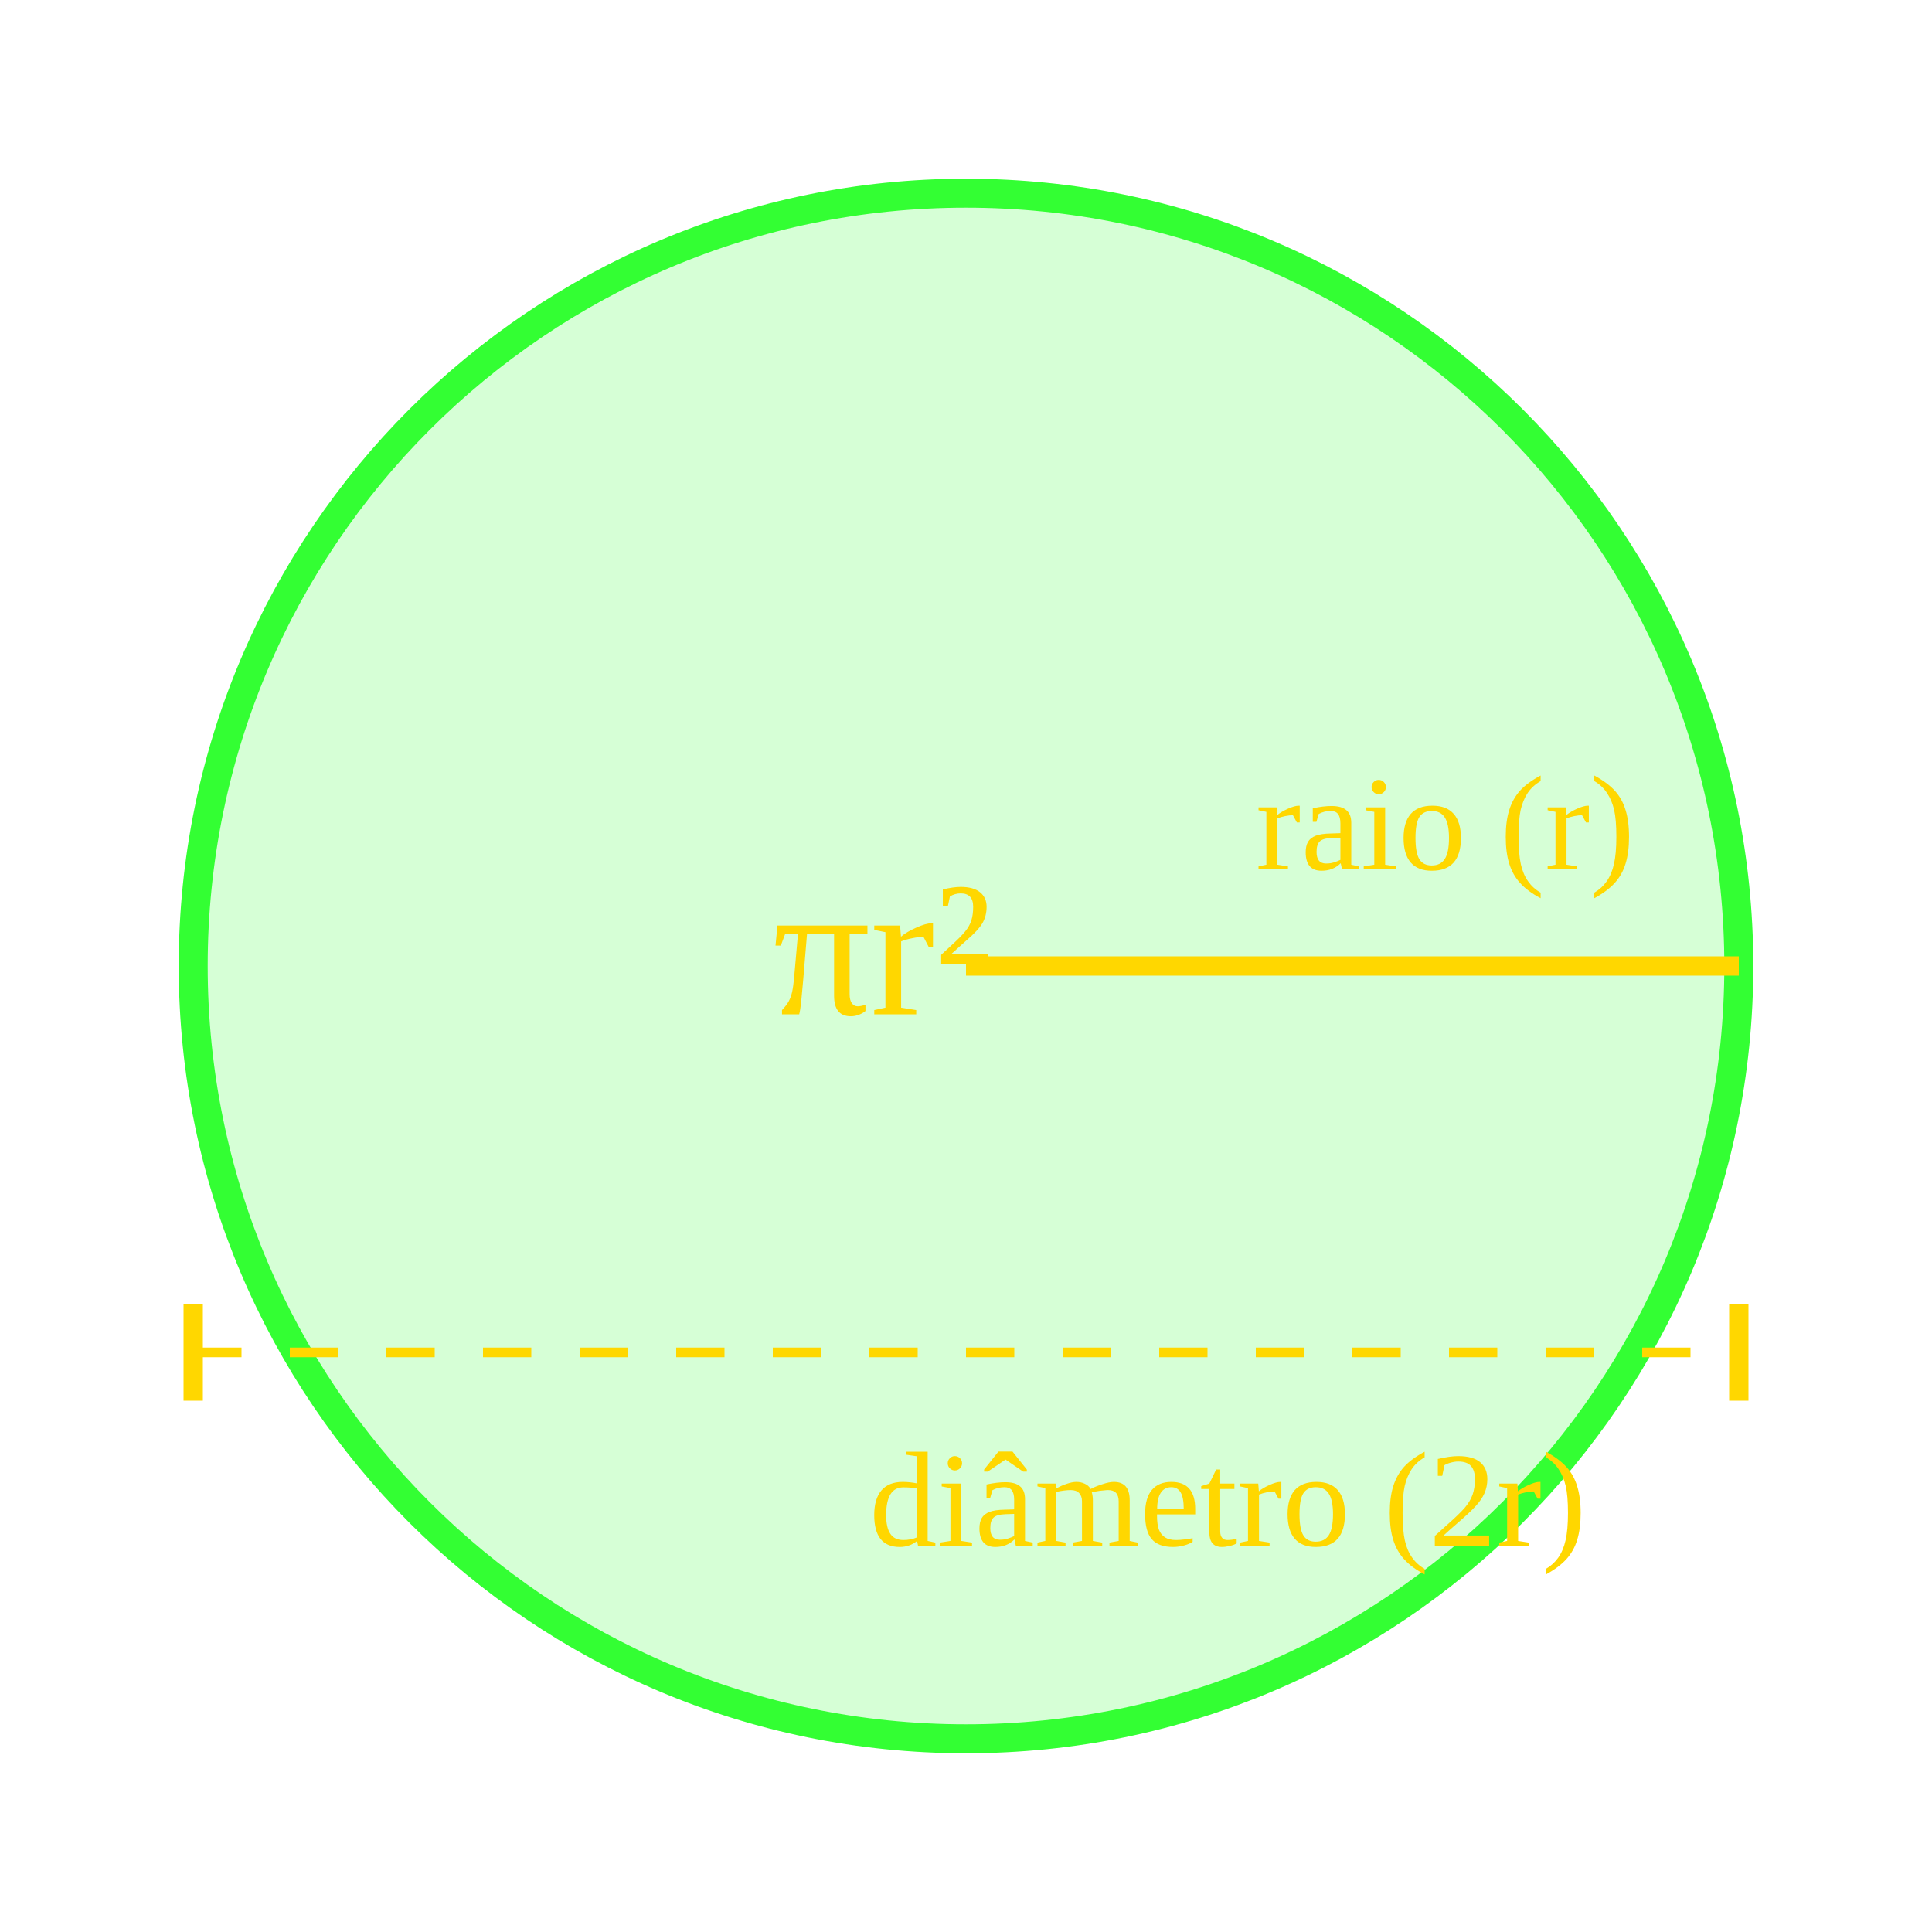
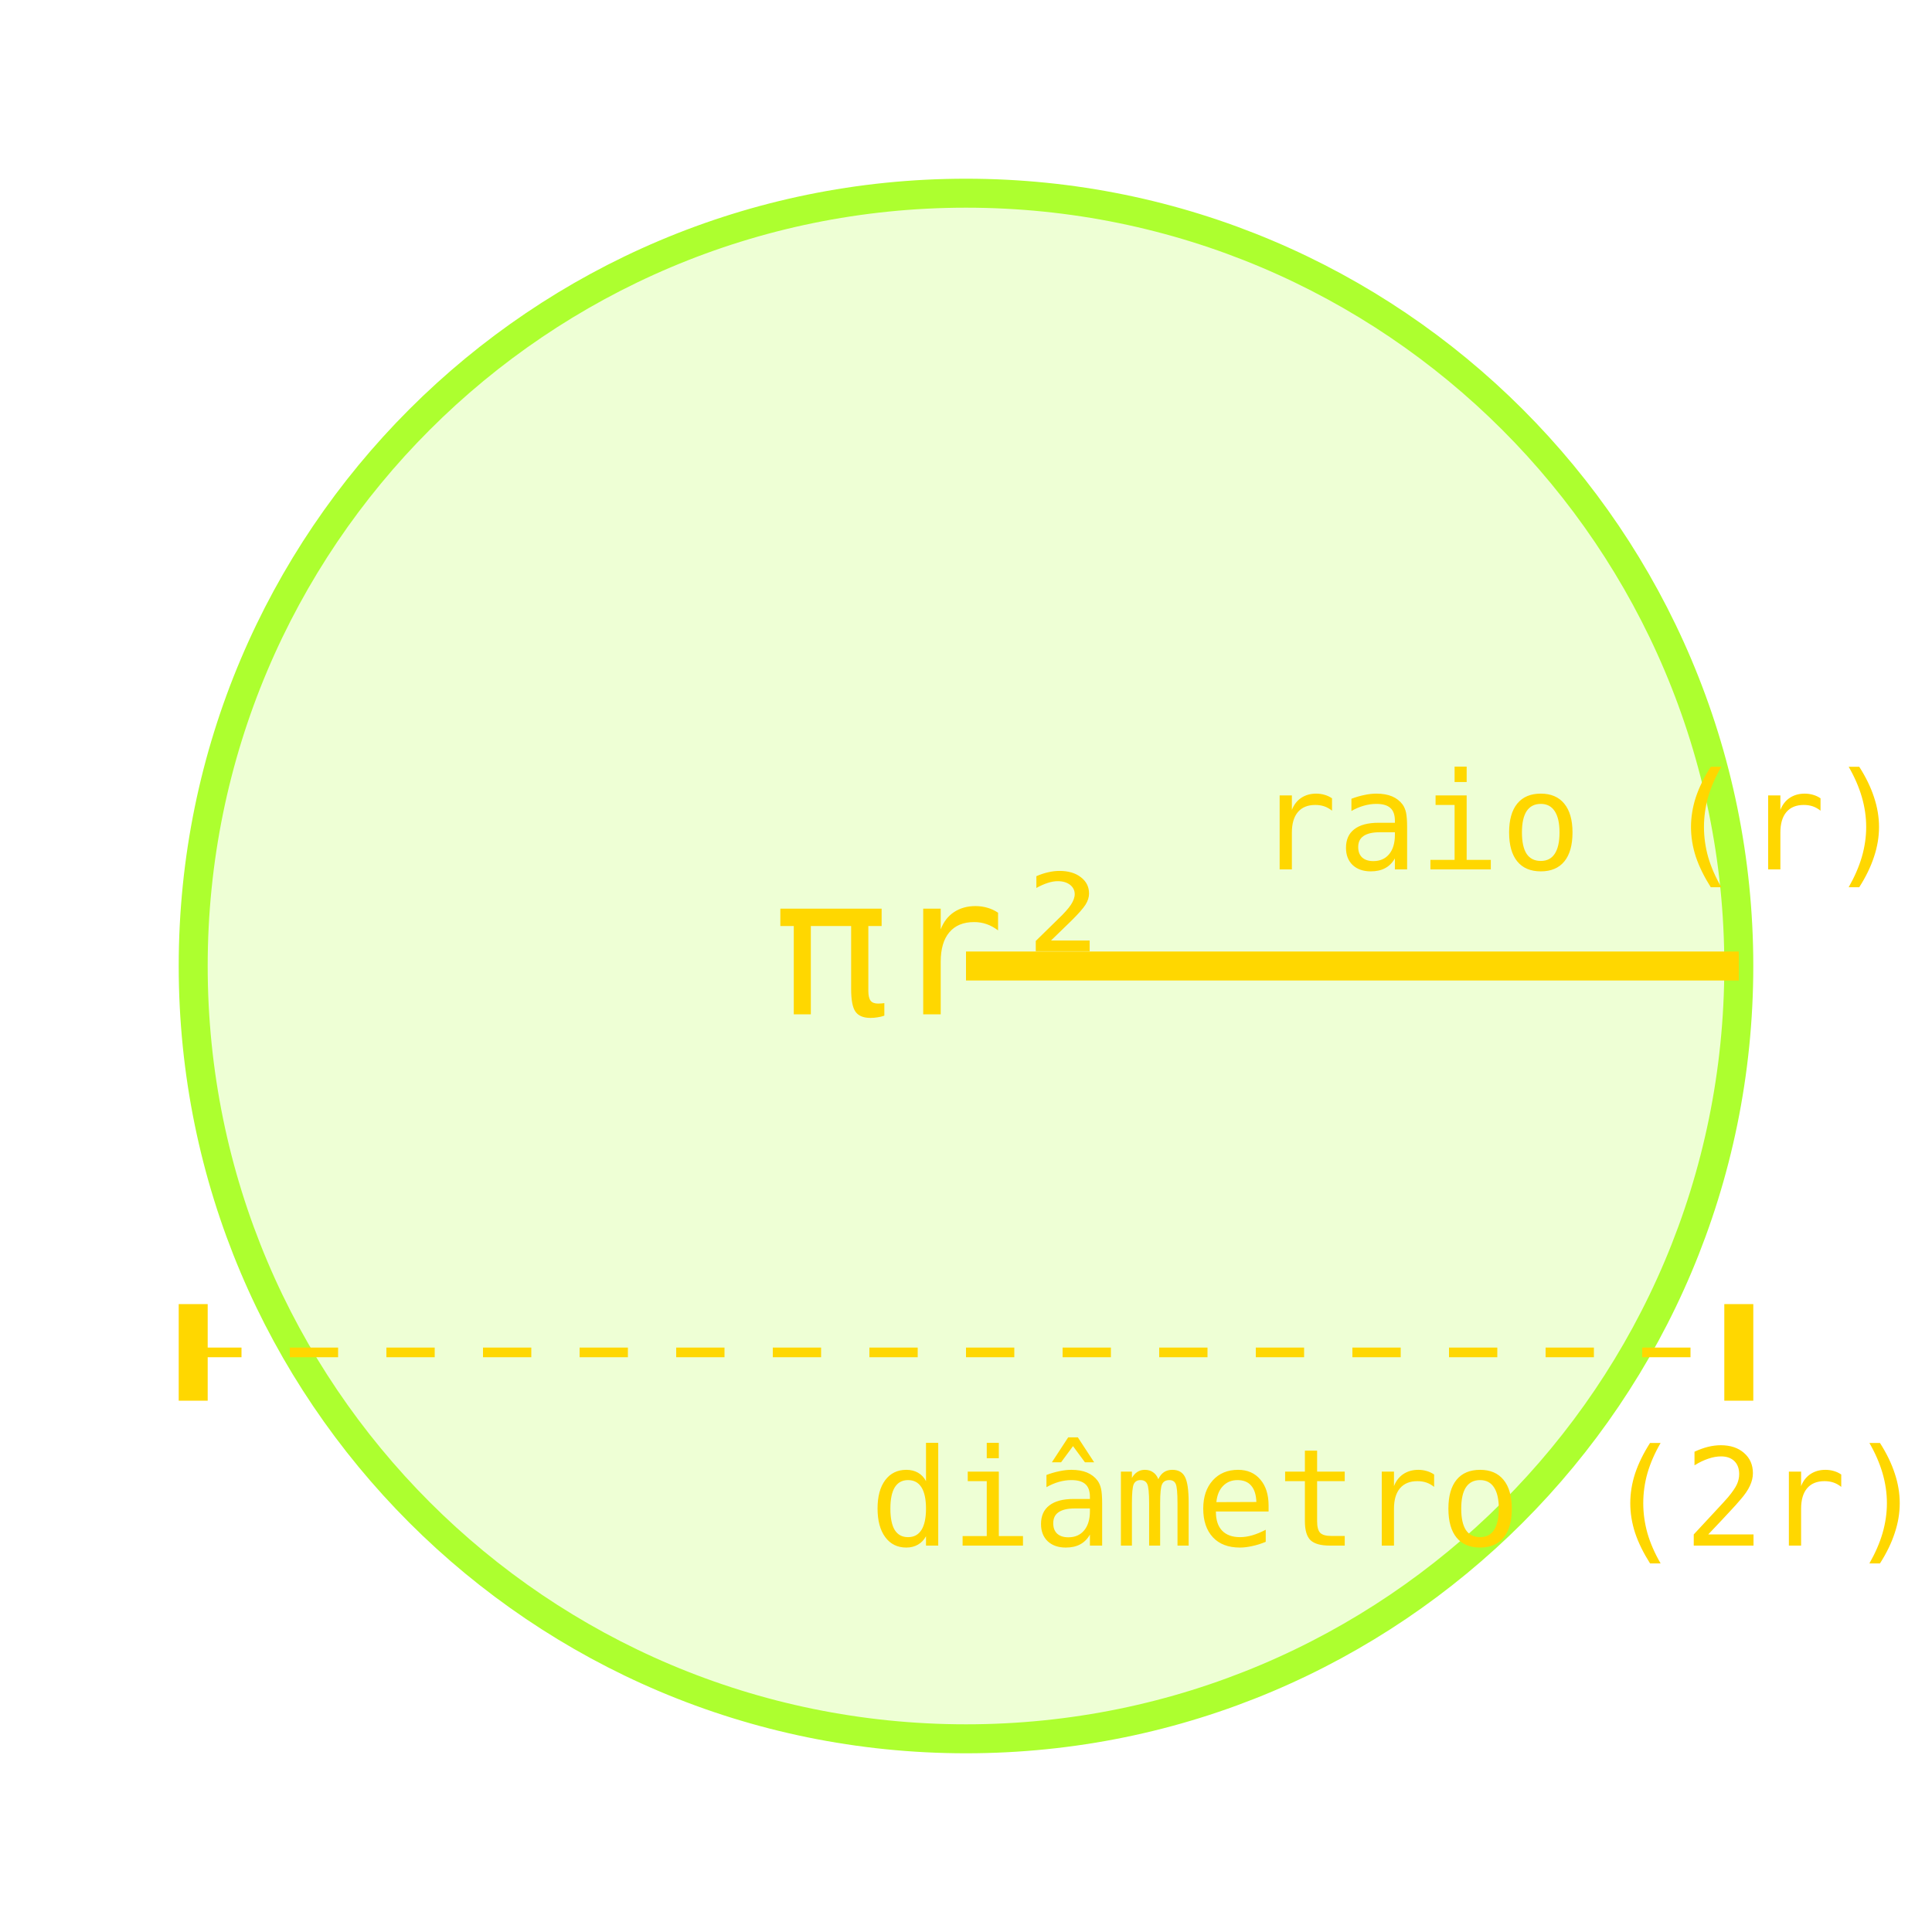
<svg xmlns="http://www.w3.org/2000/svg" width="200" height="200" viewBox="0 0 200 200">
-   <circle cx="100" cy="100" r="80" fill="rgba(51, 255, 51, 0.2)" stroke="#33ff33" stroke-width="3" />
-   <text x="80" y="105" fill="#FFD700" font-size="20">πr²</text>
-   <line x1="100" y1="100" x2="180" y2="100" stroke="#FFD700" stroke-width="2" />
-   <text x="130" y="90" fill="#FFD700" font-size="14">
+   <circle cx="100" cy="100" r="80" fill="rgba(173, 255, 47, 0.2)" stroke="#ADFF2F" stroke-width="3" />
+   <text x="80" y="105" fill="#FFD700" font-size="20" font-family="monospace">πr²</text>
+   <line x1="100" y1="100" x2="180" y2="100" stroke="#FFD700" stroke-width="3" />
+   <text x="130" y="90" fill="#FFD700" font-size="14" font-family="monospace">
                    raio (r)
                  </text>
  <line x1="20" y1="140" x2="180" y2="140" stroke="#FFD700" stroke-width="1" stroke-dasharray="5,5" />
-   <line x1="20" y1="135" x2="20" y2="145" stroke="#FFD700" stroke-width="2" />
-   <line x1="180" y1="135" x2="180" y2="145" stroke="#FFD700" stroke-width="2" />
-   <text x="90" y="160" fill="#FFD700" font-size="14">
+   <line x1="20" y1="135" x2="20" y2="145" stroke="#FFD700" stroke-width="3" />
+   <line x1="180" y1="135" x2="180" y2="145" stroke="#FFD700" stroke-width="3" />
+   <text x="90" y="160" fill="#FFD700" font-size="14" font-family="monospace">
                    diâmetro (2r)
                  </text>
</svg>
